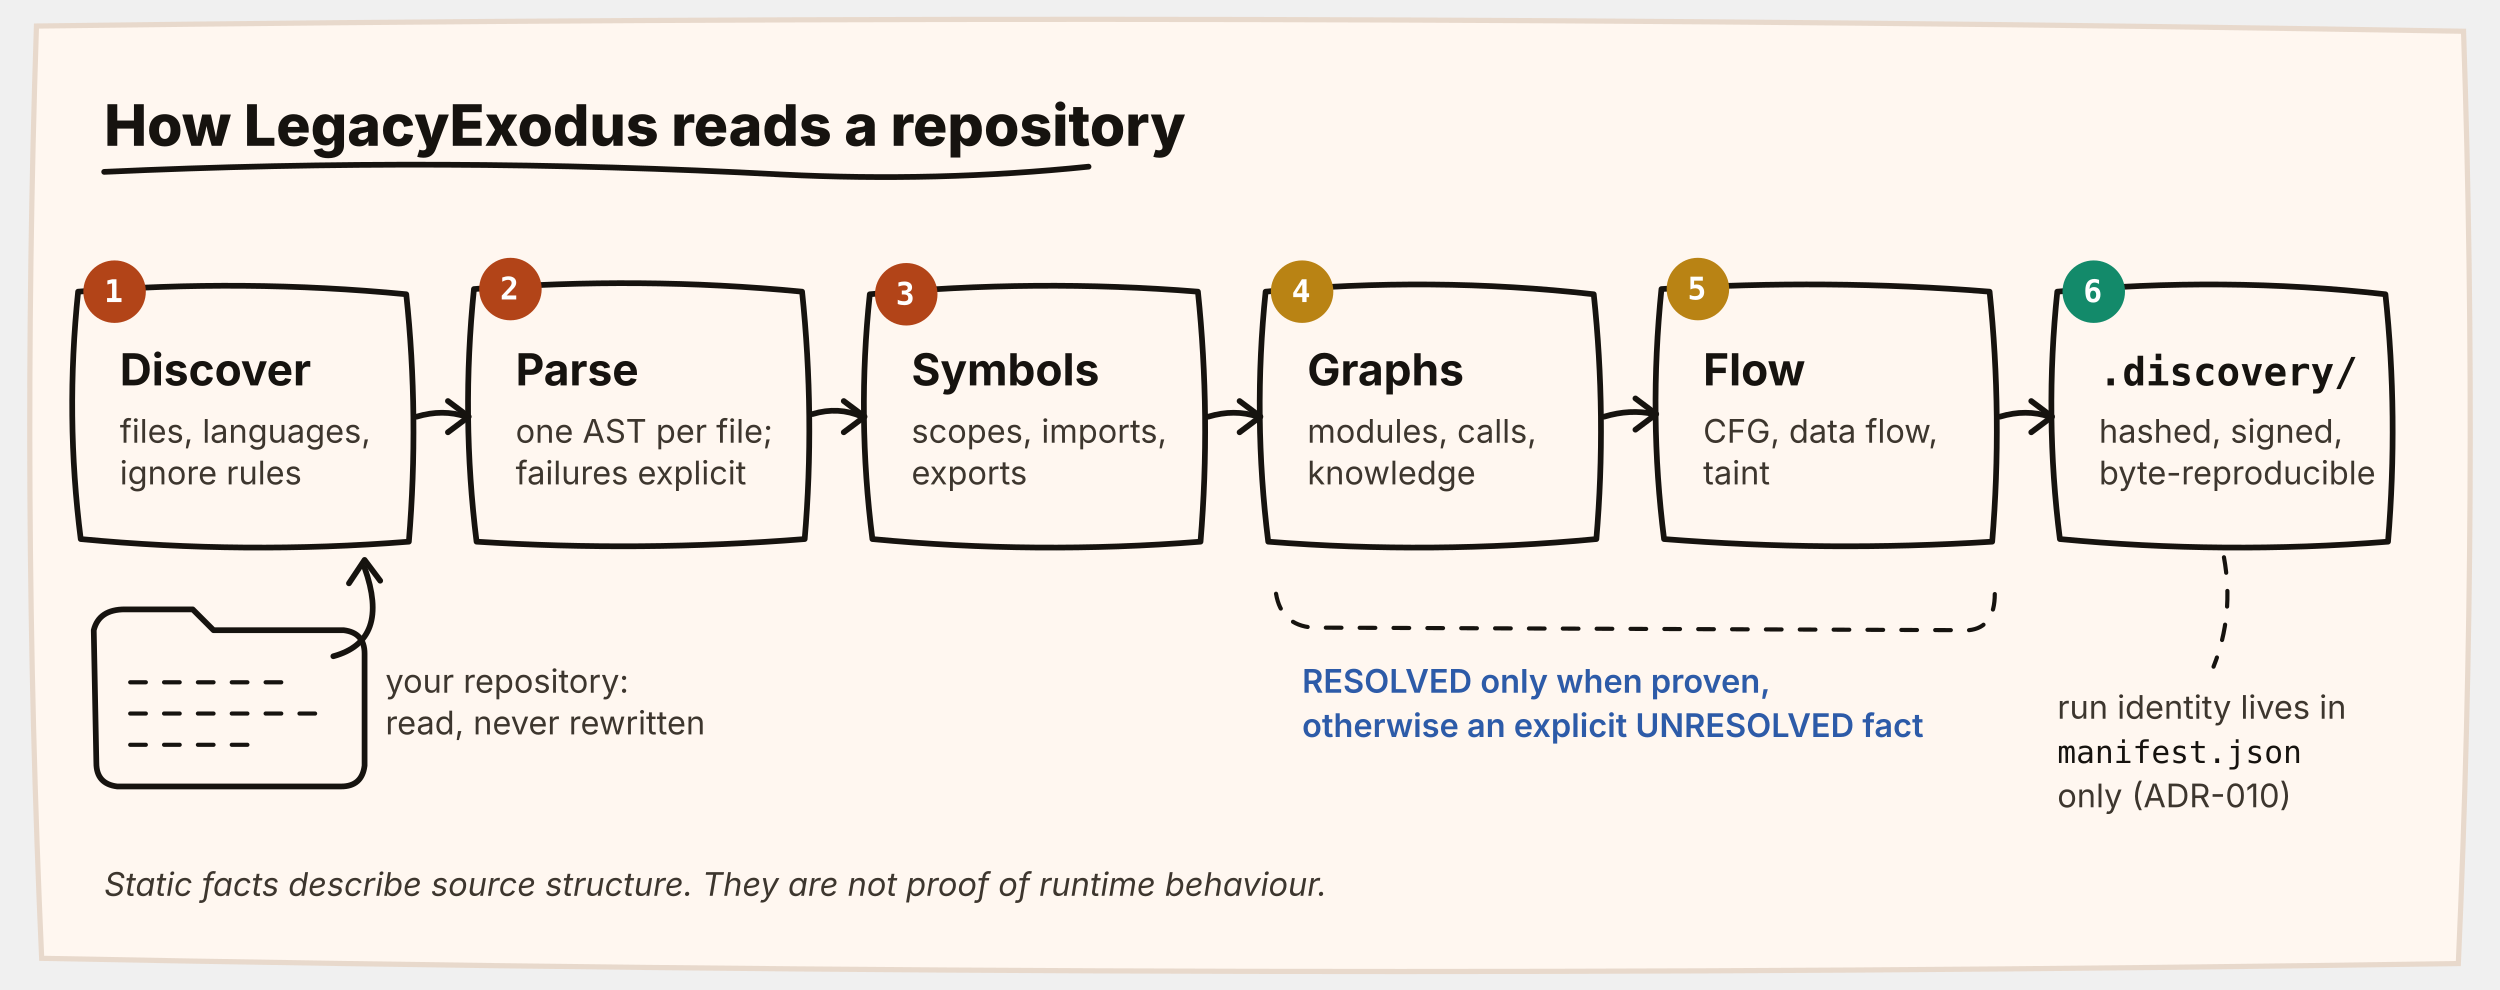
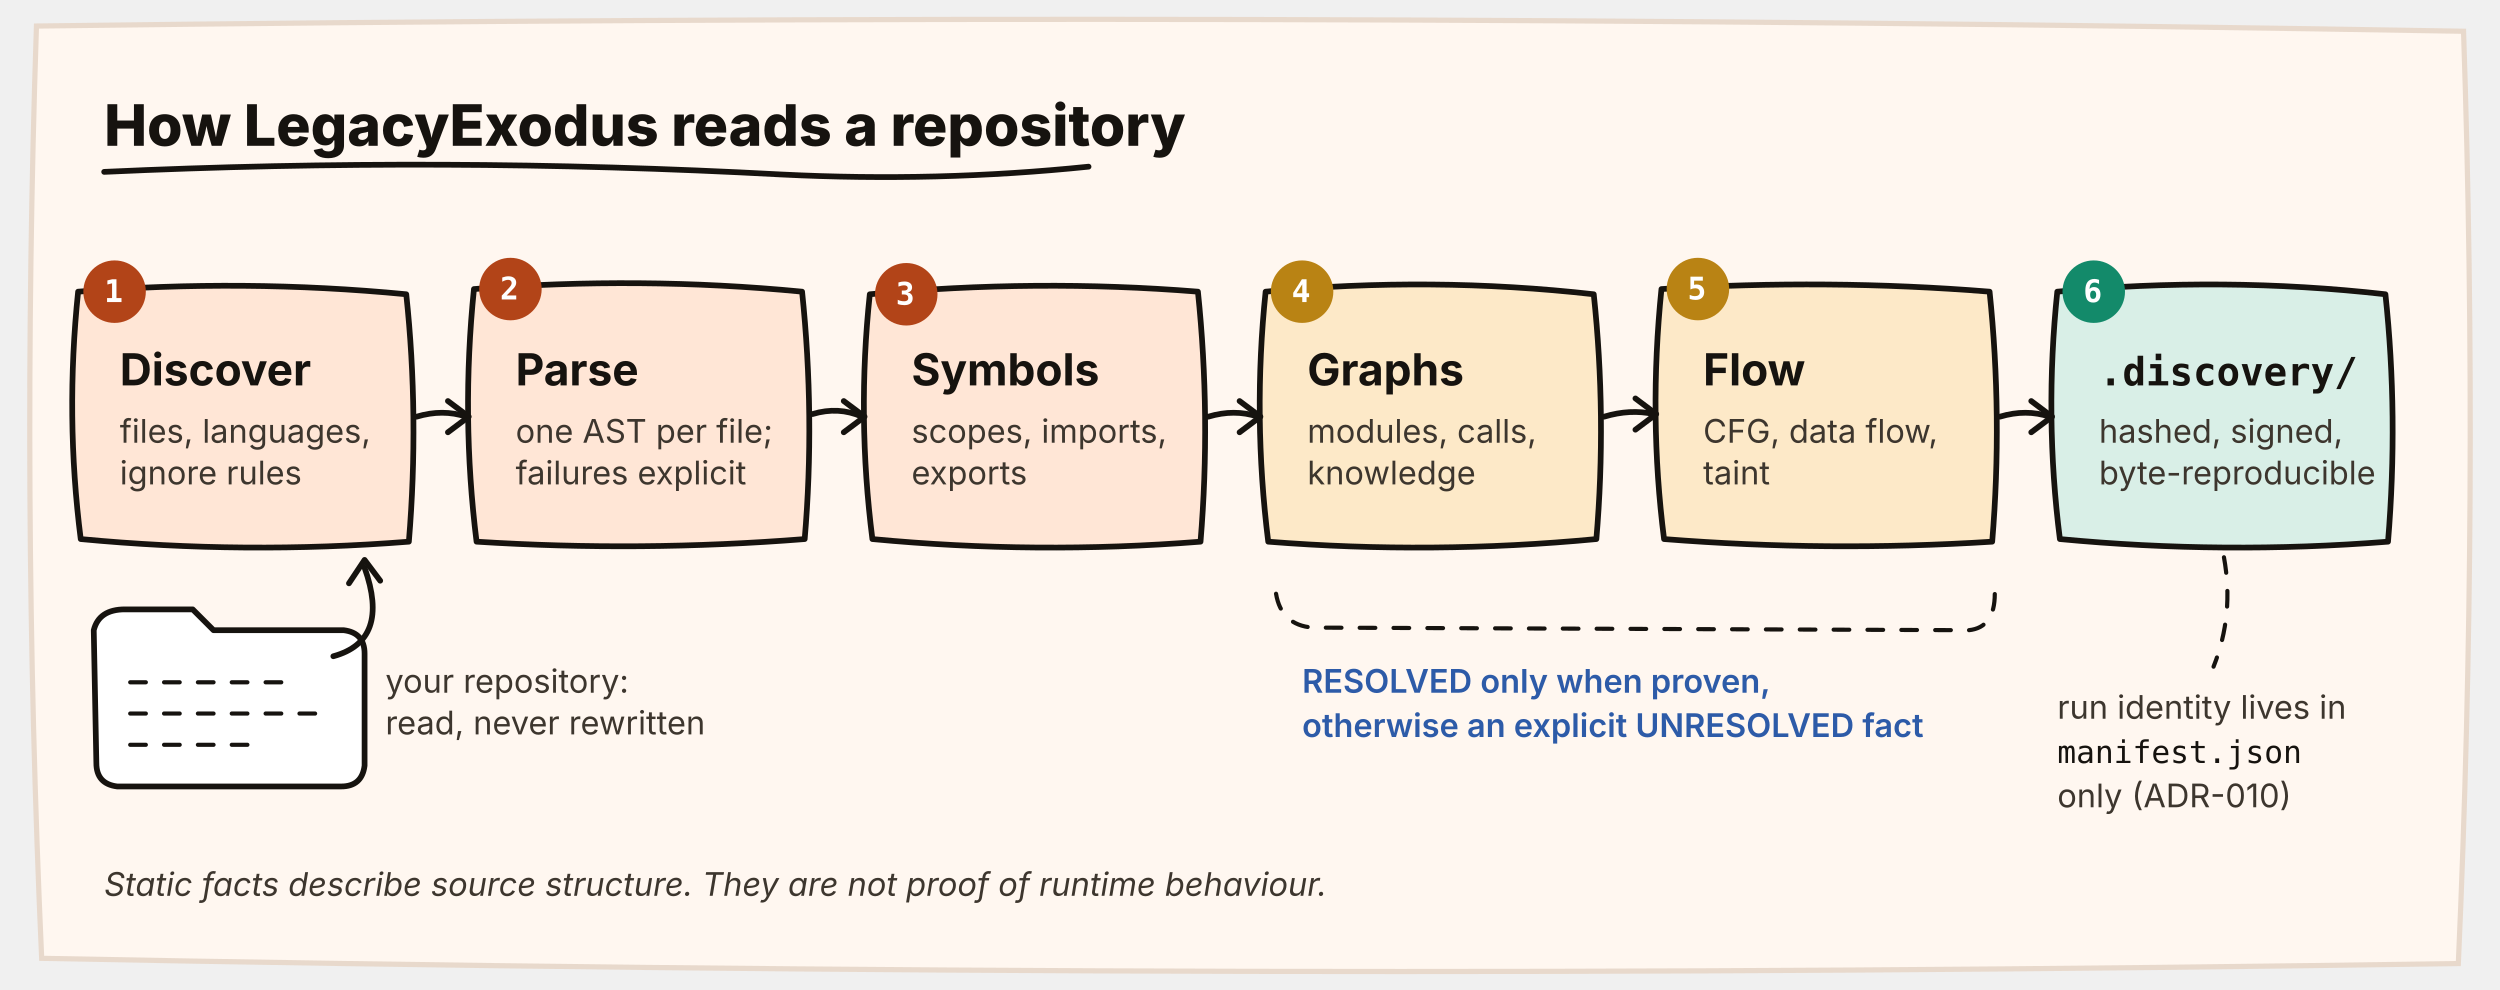
- <svg xmlns="http://www.w3.org/2000/svg" viewBox="0 0 960 380" role="img" aria-labelledby="t d">
+ <svg xmlns="http://www.w3.org/2000/svg" viewBox="0 0 960 380" width="960" height="380" role="img" aria-labelledby="t d">
  <style>
    .ink { fill: none; stroke: #16130f; stroke-width: 2.2; stroke-linecap: round; stroke-linejoin: round; }
    .soft { fill: none; stroke: #16130f; stroke-width: 1.6; stroke-linecap: round; stroke-dasharray: 6 7; }
    .name { font: 700 17px Inter, "Segoe UI", Helvetica, Arial, sans-serif; fill: #16130f; }
    .note { font: 400 12.5px Inter, "Segoe UI", Helvetica, Arial, sans-serif; fill: #3d362e; }
    .mono { font: 500 12px "JetBrains Mono", Consolas, Menlo, monospace; fill: #16130f; }
    .title { font: 800 22px Inter, "Segoe UI", Helvetica, Arial, sans-serif; fill: #16130f; }
    .num { font: 700 12px "JetBrains Mono", Consolas, Menlo, monospace; fill: #ffffff; }
  </style>
  <path d="M14 10 Q480 4 946 12 Q952 190 944 370 Q480 377 16 368 Q8 190 14 10 Z" fill="#fff7f0" stroke="#e8d9cc" stroke-width="2" />
  <text class="title" x="40" y="56">How LegacyExodus reads a repository</text>
  <path class="ink" d="M40 66 Q170 60 300 67 Q360 70 418 64" stroke="#b24418" stroke-width="4" />
  <g>
-     <path d="M30 112 Q94 107 156 113 Q161 160 157 208 Q94 213 31 207 Q25 160 30 112 Z" fill="#ffe6d6" class="ink" />
-     <path d="M182 111 Q246 106 308 112 Q313 160 309 207 Q246 212 183 208 Q177 160 182 111 Z" fill="#ffe6d6" class="ink" />
-     <path d="M334 113 Q398 107 460 112 Q465 160 461 208 Q398 213 335 207 Q329 160 334 113 Z" fill="#ffe6d6" class="ink" />
-     <path d="M486 112 Q550 106 612 113 Q617 160 613 207 Q550 213 487 208 Q481 160 486 112 Z" fill="#fde9c8" class="ink" />
-     <path d="M638 111 Q702 107 764 112 Q769 160 765 208 Q702 212 639 207 Q633 160 638 111 Z" fill="#fde9c8" class="ink" />
-     <path d="M790 112 Q854 106 916 113 Q921 160 917 208 Q854 213 791 207 Q785 160 790 112 Z" fill="#d9efe7" class="ink" />
+     <path d="M30 112 Q94 107 156 113 Q161 160 157 208 Q94 213 31 207 Q25 160 30 112 Z" class="ink" style="fill:#ffe6d6" />
+     <path d="M182 111 Q246 106 308 112 Q313 160 309 207 Q246 212 183 208 Q177 160 182 111 Z" class="ink" style="fill:#ffe6d6" />
+     <path d="M334 113 Q398 107 460 112 Q465 160 461 208 Q398 213 335 207 Q329 160 334 113 Z" class="ink" style="fill:#ffe6d6" />
+     <path d="M486 112 Q550 106 612 113 Q617 160 613 207 Q550 213 487 208 Q481 160 486 112 Z" class="ink" style="fill:#fde9c8" />
+     <path d="M638 111 Q702 107 764 112 Q769 160 765 208 Q702 212 639 207 Q633 160 638 111 Z" class="ink" style="fill:#fde9c8" />
+     <path d="M790 112 Q854 106 916 113 Q921 160 917 208 Q854 213 791 207 Q785 160 790 112 Z" class="ink" style="fill:#d9efe7" />
  </g>
  <g>
    <circle cx="44" cy="112" r="12" fill="#b24418" />
    <text class="num" x="40" y="116">1</text>
    <circle cx="196" cy="111" r="12" fill="#b24418" />
    <text class="num" x="192" y="115">2</text>
    <circle cx="348" cy="113" r="12" fill="#b24418" />
    <text class="num" x="344" y="117">3</text>
    <circle cx="500" cy="112" r="12" fill="#b98314" />
    <text class="num" x="496" y="116">4</text>
    <circle cx="652" cy="111" r="12" fill="#b98314" />
    <text class="num" x="648" y="115">5</text>
    <circle cx="804" cy="112" r="12" fill="#138a6a" />
    <text class="num" x="800" y="116">6</text>
  </g>
  <text class="name" x="46" y="148">Discover</text>
  <text class="note" x="46" y="170">files, languages,</text>
  <text class="note" x="46" y="186">ignore rules</text>
  <text class="name" x="198" y="148">Parse</text>
  <text class="note" x="198" y="170">one AST per file;</text>
  <text class="note" x="198" y="186">failures explicit</text>
  <text class="name" x="350" y="148">Symbols</text>
  <text class="note" x="350" y="170">scopes, imports,</text>
  <text class="note" x="350" y="186">exports</text>
  <text class="name" x="502" y="148">Graphs</text>
  <text class="note" x="502" y="170">modules, calls,</text>
  <text class="note" x="502" y="186">knowledge</text>
  <text class="name" x="654" y="148">Flow</text>
  <text class="note" x="654" y="170">CFG, data flow,</text>
  <text class="note" x="654" y="186">taint</text>
  <text class="mono" x="806" y="148" style="font-weight:700;font-size:15px">.discovery/</text>
  <text class="note" x="806" y="170">hashed, signed,</text>
  <text class="note" x="806" y="186">byte-reproducible</text>
  <g class="ink">
    <path d="M160 160 Q170 157 179 160" />
    <path d="M172 154 L180 160 L172 166" />
    <path d="M312 159 Q322 156 331 160" />
    <path d="M324 154 L332 160 L324 166" />
    <path d="M464 160 Q474 157 483 160" />
    <path d="M476 154 L484 160 L476 166" />
    <path d="M616 160 Q626 157 635 159" />
    <path d="M628 153 L636 159 L628 165" />
    <path d="M768 160 Q778 157 787 160" />
    <path d="M780 154 L788 160 L780 166" />
  </g>
  <g transform="translate(36 232)">
-     <path class="ink" d="M0 10 Q2 2 12 2 L38 2 L46 10 L96 10 Q104 11 104 19 L104 62 Q103 70 95 70 L9 70 Q1 69 1 61 Z" fill="#ffffff" />
+     <path class="ink" d="M0 10 Q2 2 12 2 L38 2 L46 10 L96 10 Q104 11 104 19 L104 62 Q103 70 95 70 L9 70 Q1 69 1 61 Z" style="fill:#ffffff" />
    <path class="soft" d="M14 30 L72 30 M14 42 L86 42 M14 54 L60 54" />
    <text class="note" x="112" y="34">your repository:</text>
    <text class="note" x="112" y="50">read, never rewritten</text>
  </g>
  <g class="ink" stroke="#b24418">
    <path d="M128 252 Q150 246 140 218" />
    <path d="M134 224 L140 215 L146 223" />
  </g>
  <path class="soft" d="M490 228 Q492 240 504 241 L756 242 Q766 241 766 228" stroke="#2d5ba8" />
  <text class="note" x="500" y="266" style="fill:#2d5ba8;font-weight:600">RESOLVED only when proven,</text>
  <text class="note" x="500" y="283" style="fill:#2d5ba8;font-weight:600">otherwise an explicit UNRESOLVED fact</text>
  <path class="soft" d="M854 214 Q858 236 850 256" stroke="#138a6a" />
  <text class="note" x="790" y="276">run identity lives in</text>
  <text class="mono" x="790" y="293">manifest.json</text>
  <text class="note" x="790" y="310">only (ADR-010)</text>
  <text class="note" x="40" y="344" style="font-style:italic">Static facts describe source structure. They are not proof of runtime behaviour.</text>
</svg>
